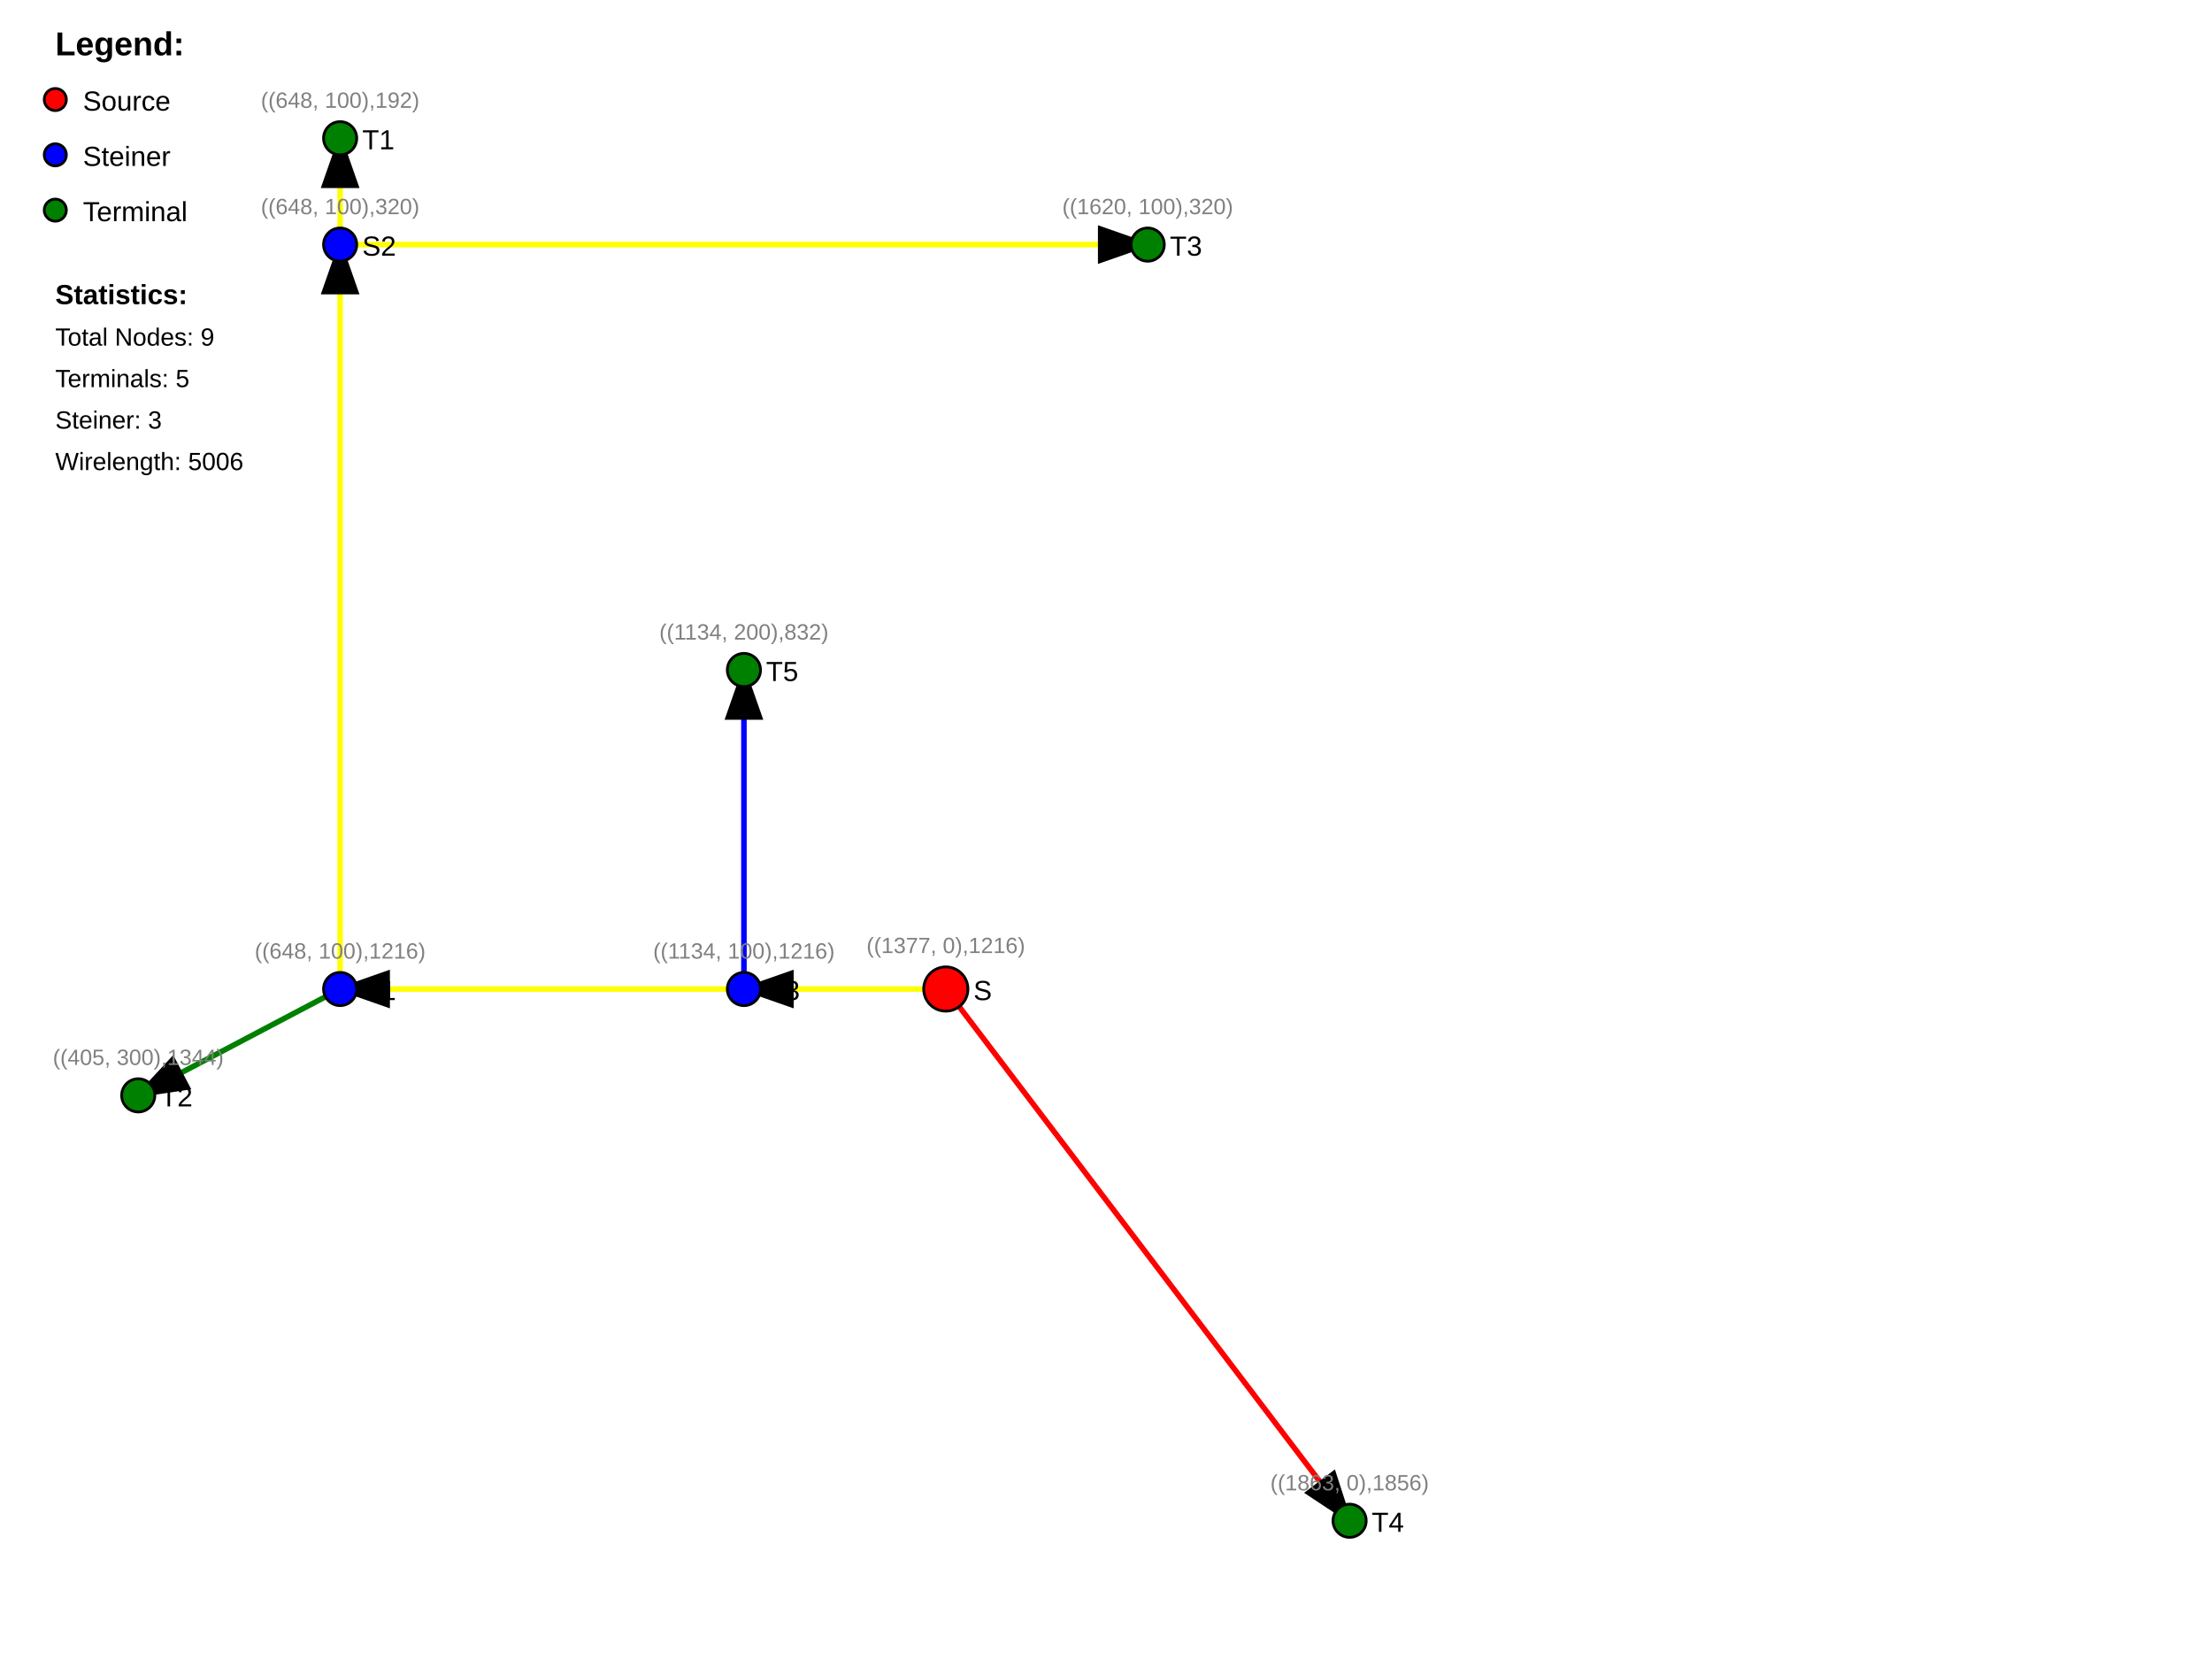
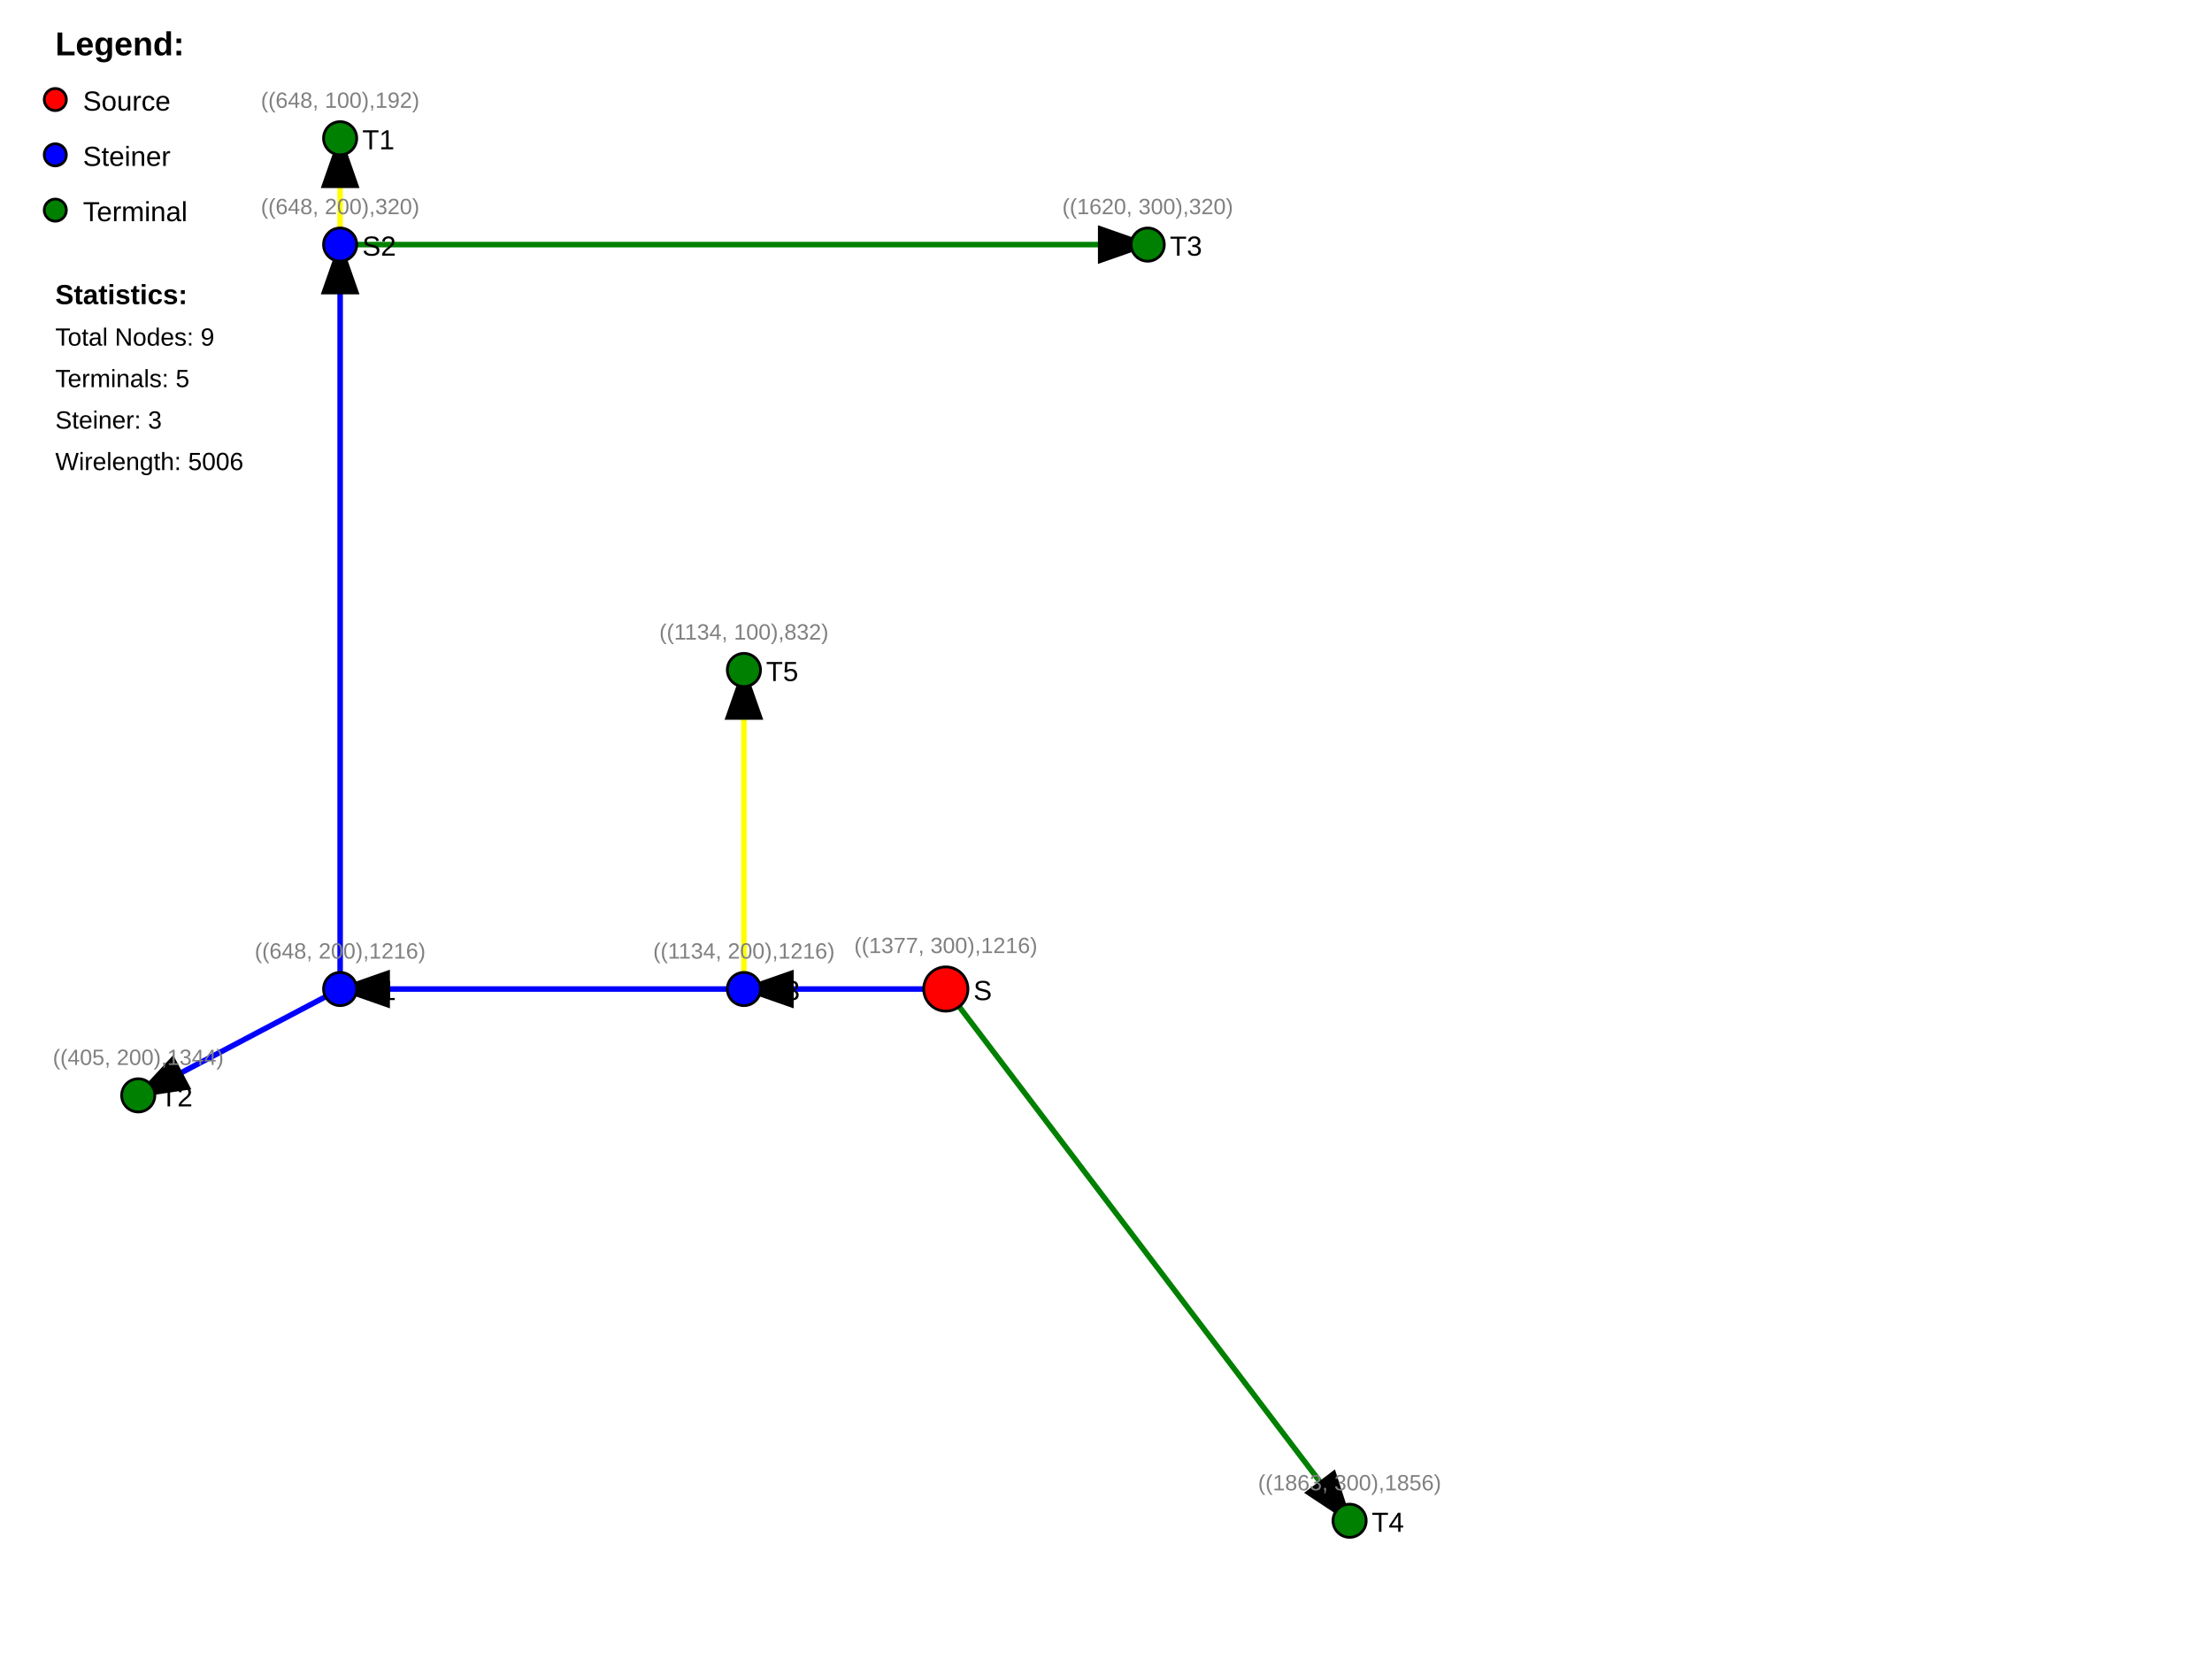
<svg xmlns="http://www.w3.org/2000/svg" width="800" height="600">
  <rect width="100%" height="100%" fill="white" />
  <defs>
    <marker id="arrowhead" markerWidth="10" markerHeight="7" refX="9" refY="3.5" orient="auto">
      <polygon points="0 0, 10 3.5, 0 7" fill="black" />
    </marker>
  </defs>
-   <line x1="342.067" y1="357.692" x2="488.101" y2="550" stroke="red" stroke-width="2" marker-end="url(#arrowhead)" />
-   <line x1="342.067" y1="357.692" x2="269.05" y2="357.692" stroke="yellow" stroke-width="2" marker-end="url(#arrowhead)" />
-   <line x1="269.05" y1="357.692" x2="123.017" y2="357.692" stroke="yellow" stroke-width="2" marker-end="url(#arrowhead)" />
-   <line x1="123.017" y1="357.692" x2="50" y2="396.154" stroke="green" stroke-width="2" marker-end="url(#arrowhead)" />
-   <line x1="123.017" y1="357.692" x2="123.017" y2="88.462" stroke="yellow" stroke-width="2" marker-end="url(#arrowhead)" />
+   <line x1="342.067" y1="357.692" x2="488.101" y2="550" stroke="green" stroke-width="2" marker-end="url(#arrowhead)" />
+   <line x1="342.067" y1="357.692" x2="269.05" y2="357.692" stroke="blue" stroke-width="2" marker-end="url(#arrowhead)" />
+   <line x1="269.05" y1="357.692" x2="123.017" y2="357.692" stroke="blue" stroke-width="2" marker-end="url(#arrowhead)" />
+   <line x1="123.017" y1="357.692" x2="50" y2="396.154" stroke="blue" stroke-width="2" marker-end="url(#arrowhead)" />
+   <line x1="123.017" y1="357.692" x2="123.017" y2="88.462" stroke="blue" stroke-width="2" marker-end="url(#arrowhead)" />
  <line x1="123.017" y1="88.462" x2="123.017" y2="50" stroke="yellow" stroke-width="2" marker-end="url(#arrowhead)" />
-   <line x1="123.017" y1="88.462" x2="415.084" y2="88.462" stroke="yellow" stroke-width="2" marker-end="url(#arrowhead)" />
-   <line x1="269.05" y1="357.692" x2="269.05" y2="242.308" stroke="blue" stroke-width="2" marker-end="url(#arrowhead)" />
+   <line x1="123.017" y1="88.462" x2="415.084" y2="88.462" stroke="green" stroke-width="2" marker-end="url(#arrowhead)" />
+   <line x1="269.05" y1="357.692" x2="269.05" y2="242.308" stroke="yellow" stroke-width="2" marker-end="url(#arrowhead)" />
+   <circle cx="269.05" cy="242.308" r="6" fill="green" stroke="black" stroke-width="1" />
+   <text x="277.05" y="246.308" font-family="Arial" font-size="10" fill="black">T5</text>
+   <text x="269.05" y="231.308" font-family="Arial" font-size="8" fill="gray" text-anchor="middle">((1134, 100),832)</text>
+   <circle cx="269.05" cy="357.692" r="6" fill="blue" stroke="black" stroke-width="1" />
+   <text x="277.05" y="361.692" font-family="Arial" font-size="10" fill="black">S3</text>
+   <text x="269.05" y="346.692" font-family="Arial" font-size="8" fill="gray" text-anchor="middle">((1134, 200),1216)</text>
+   <circle cx="488.101" cy="550" r="6" fill="green" stroke="black" stroke-width="1" />
+   <text x="496.101" y="554" font-family="Arial" font-size="10" fill="black">T4</text>
+   <text x="488.101" y="539" font-family="Arial" font-size="8" fill="gray" text-anchor="middle">((1863, 300),1856)</text>
  <circle cx="123.017" cy="88.462" r="6" fill="blue" stroke="black" stroke-width="1" />
  <text x="131.017" y="92.462" font-family="Arial" font-size="10" fill="black">S2</text>
-   <text x="123.017" y="77.462" font-family="Arial" font-size="8" fill="gray" text-anchor="middle">((648, 100),320)</text>
+   <text x="123.017" y="77.462" font-family="Arial" font-size="8" fill="gray" text-anchor="middle">((648, 200),320)</text>
+   <circle cx="415.084" cy="88.462" r="6" fill="green" stroke="black" stroke-width="1" />
+   <text x="423.084" y="92.462" font-family="Arial" font-size="10" fill="black">T3</text>
+   <text x="415.084" y="77.462" font-family="Arial" font-size="8" fill="gray" text-anchor="middle">((1620, 300),320)</text>
+   <circle cx="123.017" cy="357.692" r="6" fill="blue" stroke="black" stroke-width="1" />
+   <text x="131.017" y="361.692" font-family="Arial" font-size="10" fill="black">S1</text>
+   <text x="123.017" y="346.692" font-family="Arial" font-size="8" fill="gray" text-anchor="middle">((648, 200),1216)</text>
  <circle cx="50" cy="396.154" r="6" fill="green" stroke="black" stroke-width="1" />
  <text x="58" y="400.154" font-family="Arial" font-size="10" fill="black">T2</text>
-   <text x="50" y="385.154" font-family="Arial" font-size="8" fill="gray" text-anchor="middle">((405, 300),1344)</text>
-   <circle cx="342.067" cy="357.692" r="8" fill="red" stroke="black" stroke-width="1" />
-   <text x="352.067" y="361.692" font-family="Arial" font-size="10" fill="black">S</text>
-   <text x="342.067" y="344.692" font-family="Arial" font-size="8" fill="gray" text-anchor="middle">((1377, 0),1216)</text>
-   <circle cx="123.017" cy="357.692" r="6" fill="blue" stroke="black" stroke-width="1" />
-   <text x="131.017" y="361.692" font-family="Arial" font-size="10" fill="black">S1</text>
-   <text x="123.017" y="346.692" font-family="Arial" font-size="8" fill="gray" text-anchor="middle">((648, 100),1216)</text>
+   <text x="50" y="385.154" font-family="Arial" font-size="8" fill="gray" text-anchor="middle">((405, 200),1344)</text>
  <circle cx="123.017" cy="50" r="6" fill="green" stroke="black" stroke-width="1" />
  <text x="131.017" y="54" font-family="Arial" font-size="10" fill="black">T1</text>
  <text x="123.017" y="39" font-family="Arial" font-size="8" fill="gray" text-anchor="middle">((648, 100),192)</text>
-   <circle cx="415.084" cy="88.462" r="6" fill="green" stroke="black" stroke-width="1" />
-   <text x="423.084" y="92.462" font-family="Arial" font-size="10" fill="black">T3</text>
-   <text x="415.084" y="77.462" font-family="Arial" font-size="8" fill="gray" text-anchor="middle">((1620, 100),320)</text>
-   <circle cx="488.101" cy="550" r="6" fill="green" stroke="black" stroke-width="1" />
-   <text x="496.101" y="554" font-family="Arial" font-size="10" fill="black">T4</text>
-   <text x="488.101" y="539" font-family="Arial" font-size="8" fill="gray" text-anchor="middle">((1863, 0),1856)</text>
-   <circle cx="269.05" cy="242.308" r="6" fill="green" stroke="black" stroke-width="1" />
-   <text x="277.05" y="246.308" font-family="Arial" font-size="10" fill="black">T5</text>
-   <text x="269.05" y="231.308" font-family="Arial" font-size="8" fill="gray" text-anchor="middle">((1134, 200),832)</text>
-   <circle cx="269.05" cy="357.692" r="6" fill="blue" stroke="black" stroke-width="1" />
-   <text x="277.05" y="361.692" font-family="Arial" font-size="10" fill="black">S3</text>
-   <text x="269.05" y="346.692" font-family="Arial" font-size="8" fill="gray" text-anchor="middle">((1134, 100),1216)</text>
+   <circle cx="342.067" cy="357.692" r="8" fill="red" stroke="black" stroke-width="1" />
+   <text x="352.067" y="361.692" font-family="Arial" font-size="10" fill="black">S</text>
+   <text x="342.067" y="344.692" font-family="Arial" font-size="8" fill="gray" text-anchor="middle">((1377, 300),1216)</text>
  <text x="20" y="20" font-family="Arial" font-size="12" font-weight="bold">Legend:</text>
  <circle cx="20" cy="36" r="4" fill="red" stroke="black" />
  <text x="30" y="40" font-family="Arial" font-size="10">Source</text>
  <circle cx="20" cy="56" r="4" fill="blue" stroke="black" />
  <text x="30" y="60" font-family="Arial" font-size="10">Steiner</text>
  <circle cx="20" cy="76" r="4" fill="green" stroke="black" />
  <text x="30" y="80" font-family="Arial" font-size="10">Terminal</text>
  <text x="20" y="110" font-family="Arial" font-size="10" font-weight="bold">Statistics:</text>
  <text x="20" y="125" font-family="Arial" font-size="9">Total Nodes: 9</text>
  <text x="20" y="140" font-family="Arial" font-size="9">Terminals: 5</text>
  <text x="20" y="155" font-family="Arial" font-size="9">Steiner: 3</text>
  <text x="20" y="170" font-family="Arial" font-size="9">Wirelength: 5006</text>
</svg>
